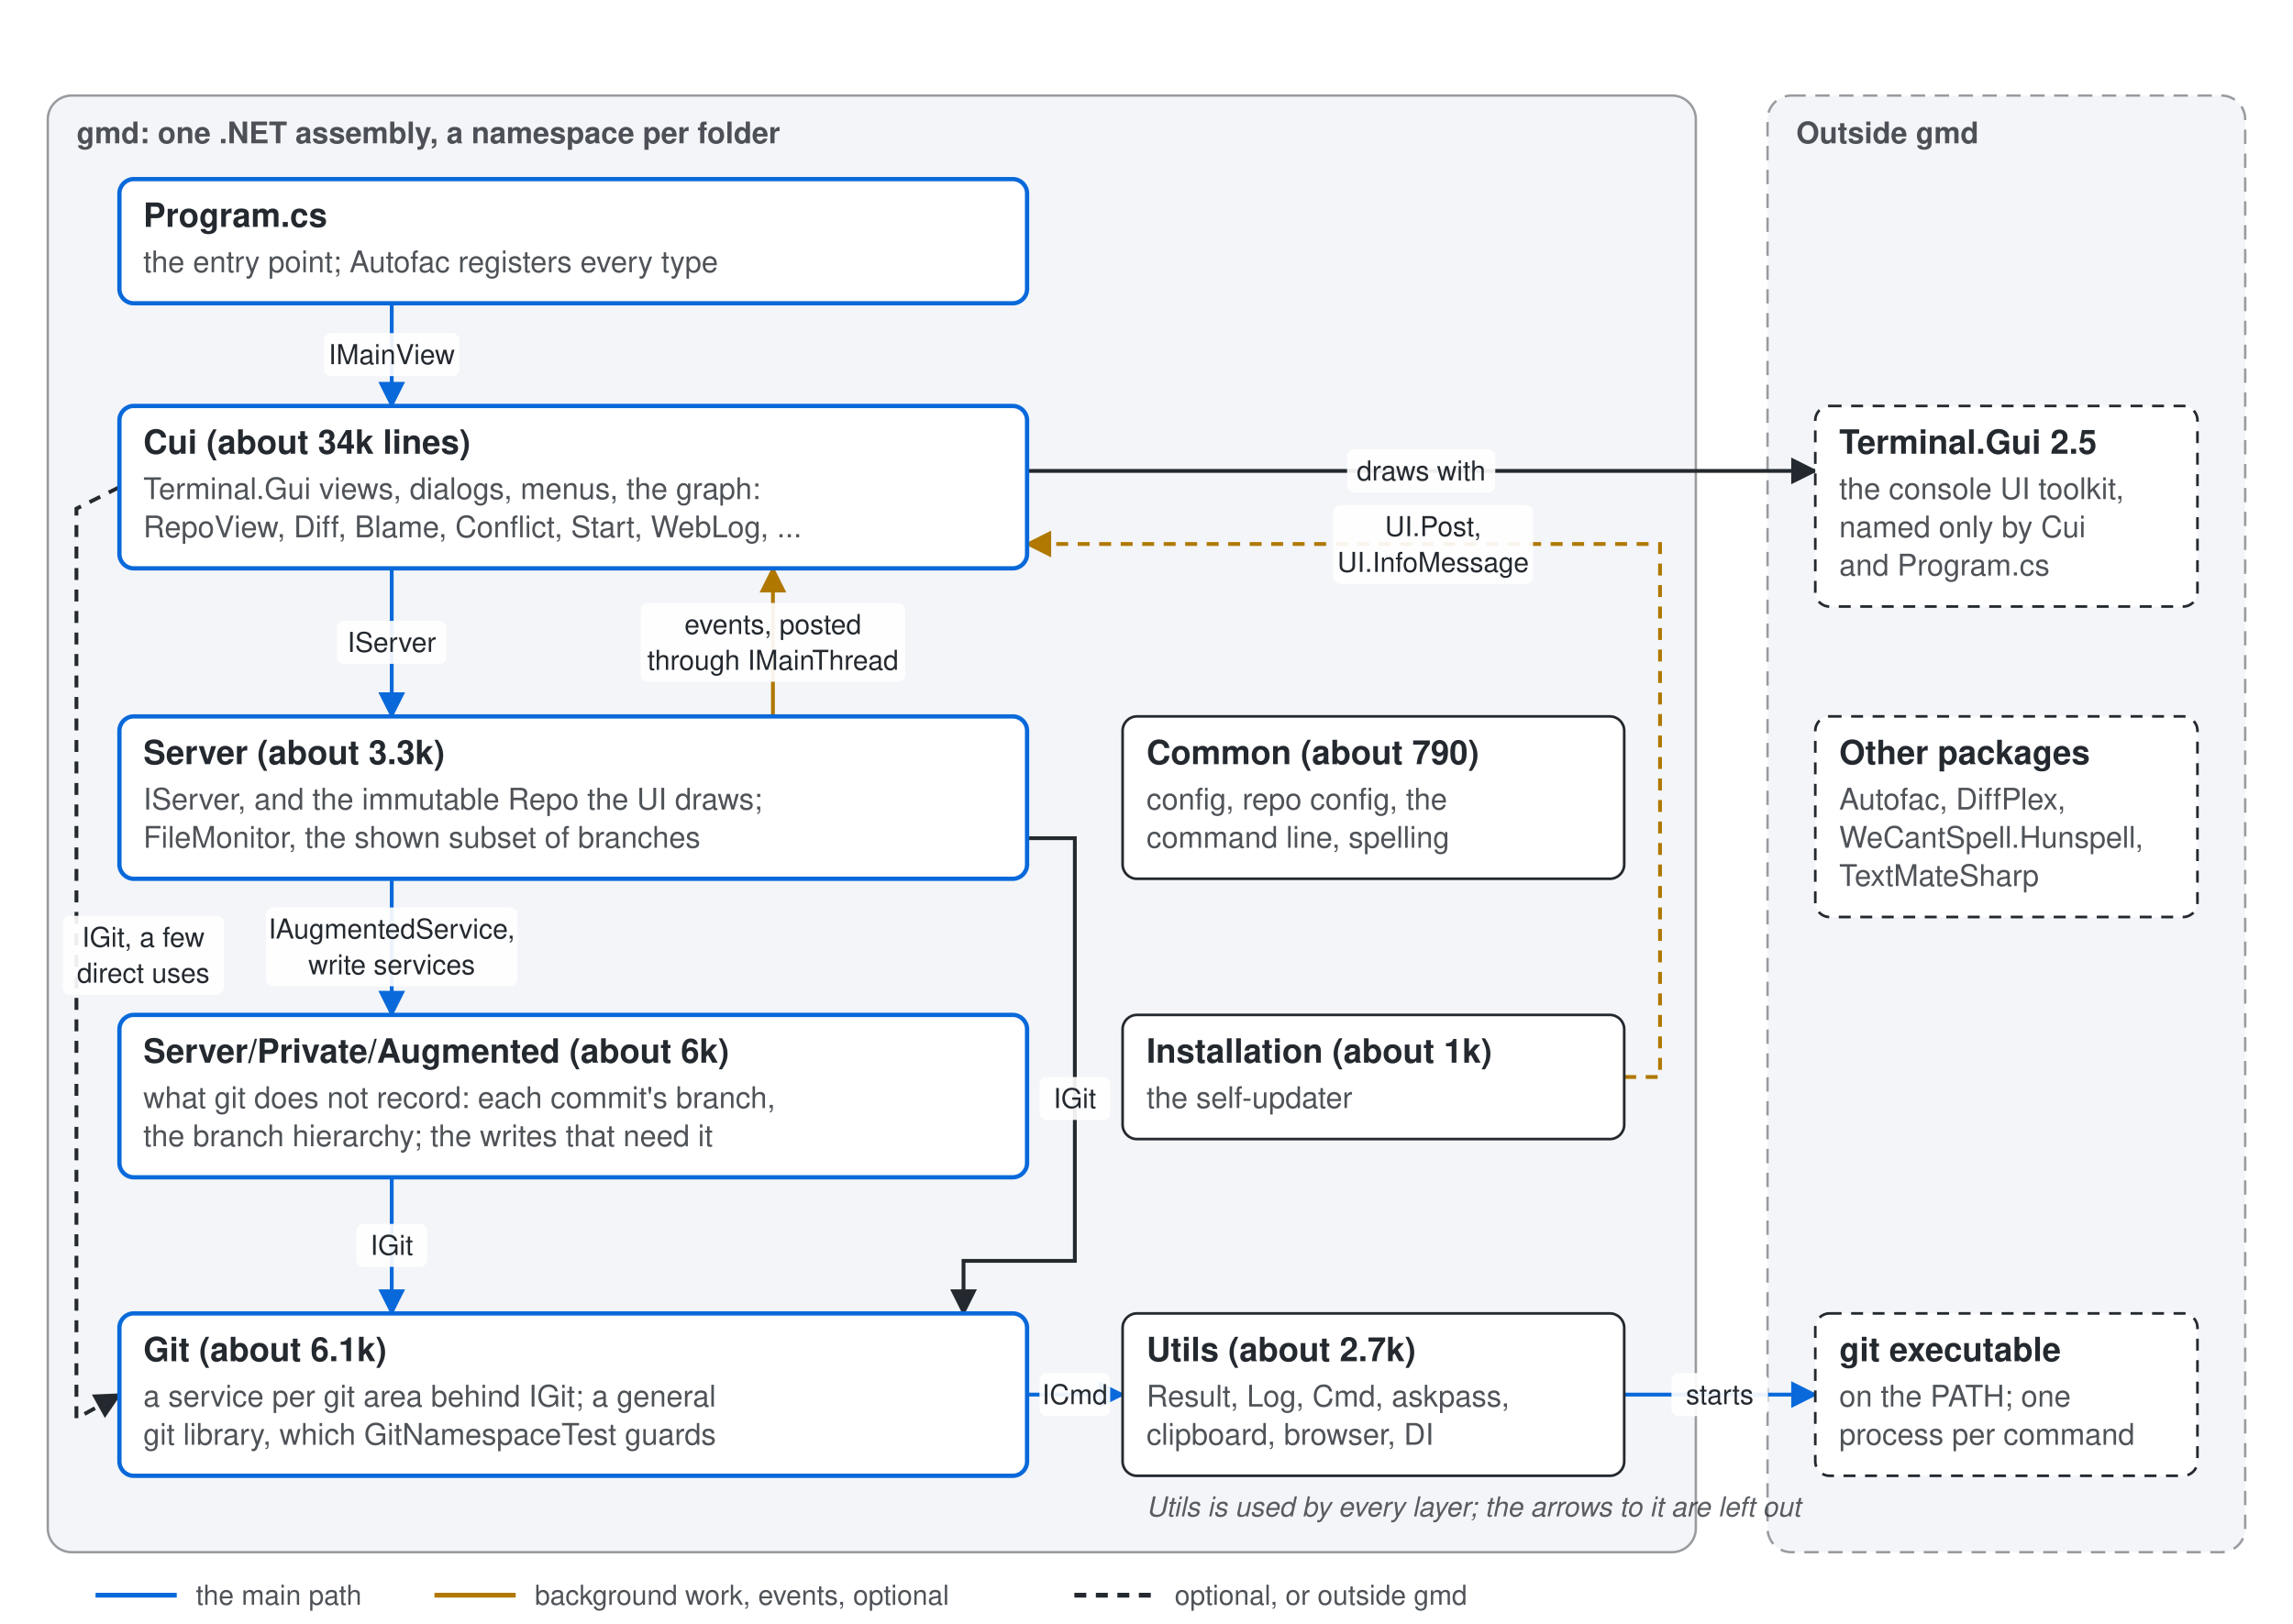
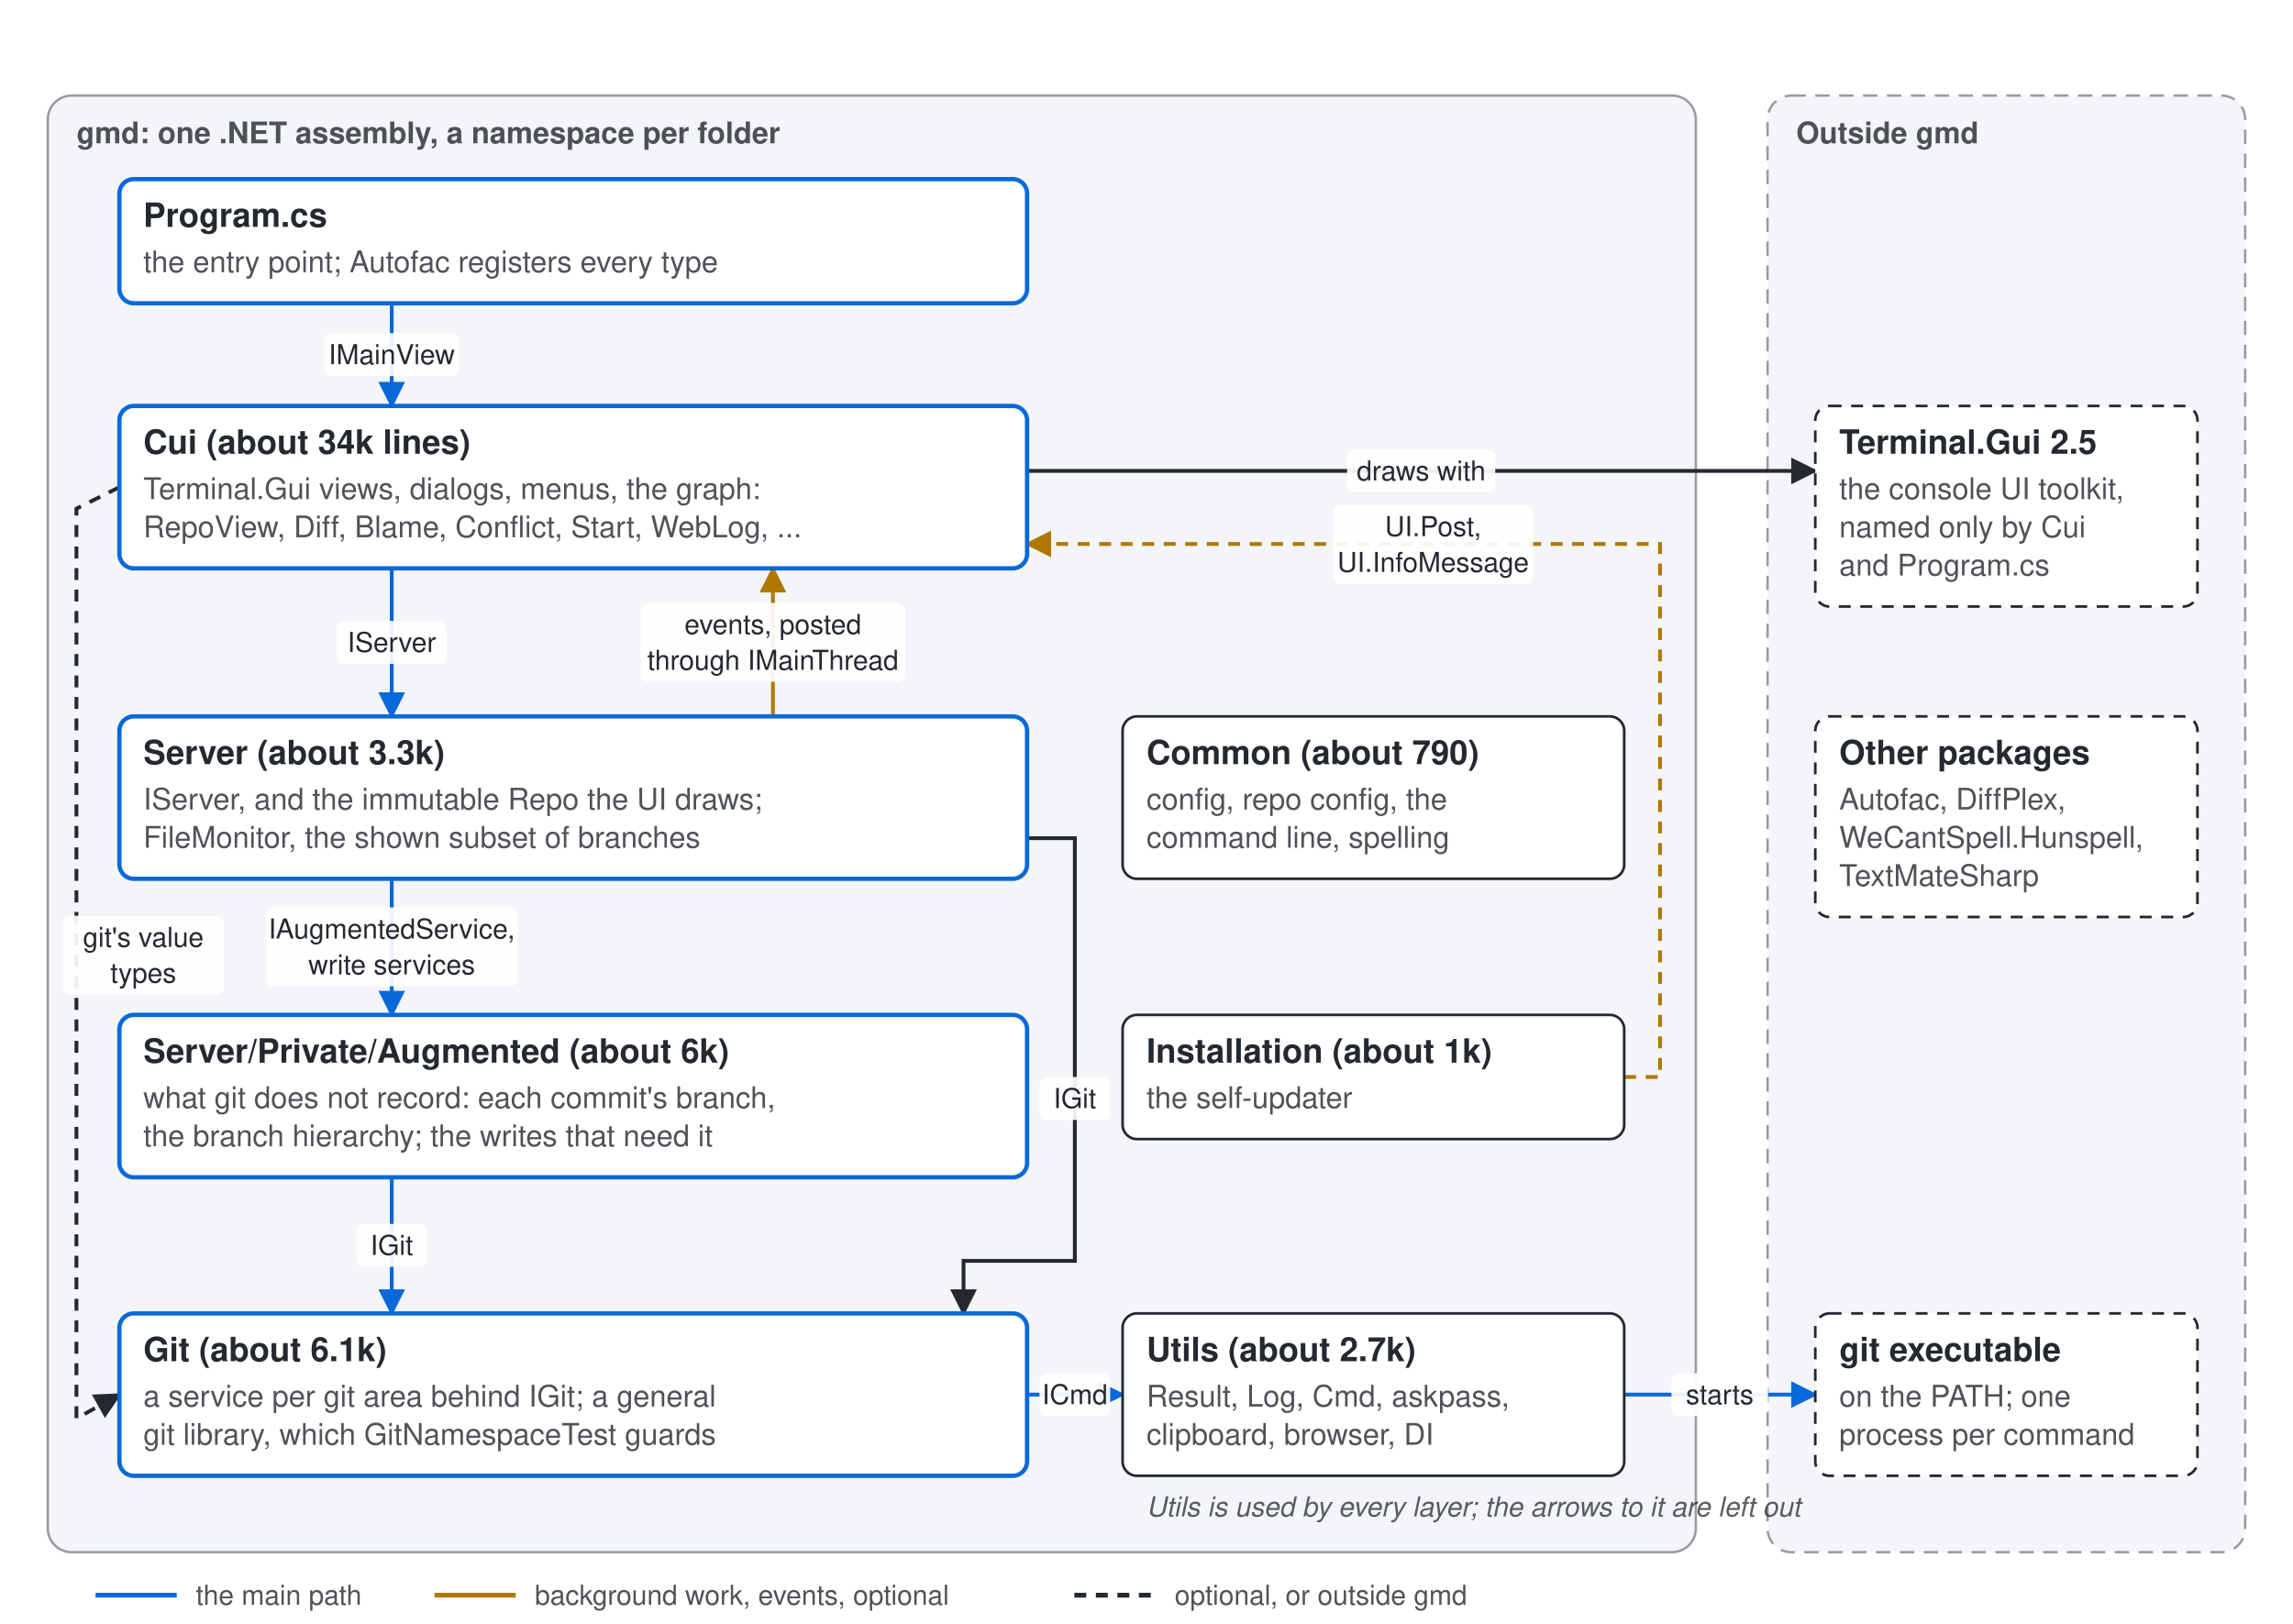
<svg xmlns="http://www.w3.org/2000/svg" viewBox="0 0 960 680" width="960" height="680" role="img" aria-labelledby="2-code-structure-title" font-family="-apple-system, BlinkMacSystemFont, 'Segoe UI', Helvetica, Arial, sans-serif" style="color: var(--arch-fg, #24292f)">
  <defs>
    <marker id="2-code-structure-arrow-plain" viewBox="0 0 10 10" refX="9" refY="5" markerWidth="7" markerHeight="7" orient="auto-start-reverse">
      <path d="M0,0 L10,5 L0,10 z" fill="currentColor" />
    </marker>
    <marker id="2-code-structure-arrow-main" viewBox="0 0 10 10" refX="9" refY="5" markerWidth="7" markerHeight="7" orient="auto-start-reverse">
      <path d="M0,0 L10,5 L0,10 z" fill="var(--arch-main, #0969da)" />
    </marker>
    <marker id="2-code-structure-arrow-side" viewBox="0 0 10 10" refX="9" refY="5" markerWidth="7" markerHeight="7" orient="auto-start-reverse">
      <path d="M0,0 L10,5 L0,10 z" fill="var(--arch-side, #b07800)" />
    </marker>
  </defs>
  <rect width="960" height="680" fill="var(--arch-bg, #ffffff)" />
  <rect x="20" y="40" width="690" height="610" rx="10" fill="var(--arch-group, #f3f5f8)" stroke="currentColor" stroke-opacity="0.45" />
  <text x="32" y="60" font-size="12.5" fill="currentColor" font-weight="600" fill-opacity="0.8">gmd: one .NET assembly, a namespace per folder</text>
  <rect x="740" y="40" width="200" height="610" rx="10" fill="var(--arch-group, #f3f5f8)" stroke="currentColor" stroke-opacity="0.45" stroke-dasharray="6 4" />
  <text x="752" y="60" font-size="12.5" fill="currentColor" font-weight="600" fill-opacity="0.8">Outside gmd</text>
  <path d="M164,127 L164,170" fill="none" stroke="var(--arch-main, #0969da)" stroke-width="1.6" marker-end="url(#2-code-structure-arrow-main)" />
  <path d="M164,238 L164,300" fill="none" stroke="var(--arch-main, #0969da)" stroke-width="1.6" marker-end="url(#2-code-structure-arrow-main)" />
  <path d="M323.6,300 L323.6,238" fill="none" stroke="var(--arch-side, #b07800)" stroke-width="1.6" marker-end="url(#2-code-structure-arrow-side)" />
  <path d="M164,368 L164,425" fill="none" stroke="var(--arch-main, #0969da)" stroke-width="1.6" marker-end="url(#2-code-structure-arrow-main)" />
  <path d="M164,493 L164,550" fill="none" stroke="var(--arch-main, #0969da)" stroke-width="1.6" marker-end="url(#2-code-structure-arrow-main)" />
  <path d="M430,351 L450,351 L450,528 L403.4,528 L403.4,550" fill="none" stroke="currentColor" stroke-width="1.6" marker-end="url(#2-code-structure-arrow-plain)" />
  <path d="M50,204 L32,213 L32,594 L50,584" fill="none" stroke="currentColor" stroke-width="1.6" stroke-dasharray="5 4" marker-end="url(#2-code-structure-arrow-plain)" />
  <path d="M430,584 L470,584" fill="none" stroke="var(--arch-main, #0969da)" stroke-width="1.6" marker-end="url(#2-code-structure-arrow-main)" />
  <path d="M680,584 L760,584" fill="none" stroke="var(--arch-main, #0969da)" stroke-width="1.6" marker-end="url(#2-code-structure-arrow-main)" />
  <path d="M430,197.2 L760,197.2" fill="none" stroke="currentColor" stroke-width="1.6" marker-end="url(#2-code-structure-arrow-plain)" />
  <path d="M680,451 L695,451 L695,227.8 L430,227.8" fill="none" stroke="var(--arch-side, #b07800)" stroke-width="1.6" stroke-dasharray="5 4" marker-end="url(#2-code-structure-arrow-side)" />
  <rect x="50" y="75" width="380" height="52" rx="6" fill="var(--arch-card, #ffffff)" stroke="var(--arch-main, #0969da)" stroke-width="1.8" />
  <text x="60" y="95" font-size="14" fill="currentColor" font-weight="600">Program.cs</text>
  <text x="60" y="114" font-size="12.5" fill="currentColor" fill-opacity="0.8">the entry point; Autofac registers every type</text>
  <rect x="50" y="170" width="380" height="68" rx="6" fill="var(--arch-card, #ffffff)" stroke="var(--arch-main, #0969da)" stroke-width="1.8" />
  <text x="60" y="190" font-size="14" fill="currentColor" font-weight="600">Cui  (about 34k lines)</text>
  <text x="60" y="209" font-size="12.5" fill="currentColor" fill-opacity="0.8">Terminal.Gui views, dialogs, menus, the graph:</text>
  <text x="60" y="225" font-size="12.5" fill="currentColor" fill-opacity="0.8">RepoView, Diff, Blame, Conflict, Start, WebLog, ...</text>
  <rect x="50" y="300" width="380" height="68" rx="6" fill="var(--arch-card, #ffffff)" stroke="var(--arch-main, #0969da)" stroke-width="1.8" />
  <text x="60" y="320" font-size="14" fill="currentColor" font-weight="600">Server  (about 3.3k)</text>
  <text x="60" y="339" font-size="12.5" fill="currentColor" fill-opacity="0.8">IServer, and the immutable Repo the UI draws;</text>
  <text x="60" y="355" font-size="12.5" fill="currentColor" fill-opacity="0.8">FileMonitor, the shown subset of branches</text>
  <rect x="50" y="425" width="380" height="68" rx="6" fill="var(--arch-card, #ffffff)" stroke="var(--arch-main, #0969da)" stroke-width="1.8" />
  <text x="60" y="445" font-size="14" fill="currentColor" font-weight="600">Server/Private/Augmented  (about 6k)</text>
  <text x="60" y="464" font-size="12.5" fill="currentColor" fill-opacity="0.8">what git does not record: each commit's branch,</text>
  <text x="60" y="480" font-size="12.5" fill="currentColor" fill-opacity="0.8">the branch hierarchy; the writes that need it</text>
  <rect x="50" y="550" width="380" height="68" rx="6" fill="var(--arch-card, #ffffff)" stroke="var(--arch-main, #0969da)" stroke-width="1.8" />
  <text x="60" y="570" font-size="14" fill="currentColor" font-weight="600">Git  (about 6.1k)</text>
  <text x="60" y="589" font-size="12.5" fill="currentColor" fill-opacity="0.8">a service per git area behind IGit; a general</text>
  <text x="60" y="605" font-size="12.5" fill="currentColor" fill-opacity="0.8">git library, which GitNamespaceTest guards</text>
  <rect x="470" y="300" width="210" height="68" rx="6" fill="var(--arch-card, #ffffff)" stroke="currentColor" stroke-width="1.1" />
  <text x="480" y="320" font-size="14" fill="currentColor" font-weight="600">Common  (about 790)</text>
  <text x="480" y="339" font-size="12.5" fill="currentColor" fill-opacity="0.8">config, repo config, the</text>
  <text x="480" y="355" font-size="12.5" fill="currentColor" fill-opacity="0.8">command line, spelling</text>
  <rect x="470" y="425" width="210" height="52" rx="6" fill="var(--arch-card, #ffffff)" stroke="currentColor" stroke-width="1.1" />
  <text x="480" y="445" font-size="14" fill="currentColor" font-weight="600">Installation  (about 1k)</text>
  <text x="480" y="464" font-size="12.5" fill="currentColor" fill-opacity="0.8">the self-updater</text>
  <rect x="470" y="550" width="210" height="68" rx="6" fill="var(--arch-card, #ffffff)" stroke="currentColor" stroke-width="1.1" />
  <text x="480" y="570" font-size="14" fill="currentColor" font-weight="600">Utils  (about 2.7k)</text>
  <text x="480" y="589" font-size="12.5" fill="currentColor" fill-opacity="0.8">Result, Log, Cmd, askpass,</text>
  <text x="480" y="605" font-size="12.5" fill="currentColor" fill-opacity="0.8">clipboard, browser, DI</text>
  <rect x="760" y="170" width="160" height="84" rx="6" fill="var(--arch-card, #ffffff)" stroke="currentColor" stroke-width="1.1" stroke-dasharray="5 4" />
  <text x="770" y="190" font-size="14" fill="currentColor" font-weight="600">Terminal.Gui 2.5</text>
  <text x="770" y="209" font-size="12.5" fill="currentColor" fill-opacity="0.8">the console UI toolkit,</text>
  <text x="770" y="225" font-size="12.5" fill="currentColor" fill-opacity="0.8">named only by Cui</text>
  <text x="770" y="241" font-size="12.5" fill="currentColor" fill-opacity="0.8">and Program.cs</text>
  <rect x="760" y="300" width="160" height="84" rx="6" fill="var(--arch-card, #ffffff)" stroke="currentColor" stroke-width="1.1" stroke-dasharray="5 4" />
  <text x="770" y="320" font-size="14" fill="currentColor" font-weight="600">Other packages</text>
  <text x="770" y="339" font-size="12.5" fill="currentColor" fill-opacity="0.8">Autofac, DiffPlex,</text>
  <text x="770" y="355" font-size="12.5" fill="currentColor" fill-opacity="0.8">WeCantSpell.Hunspell,</text>
  <text x="770" y="371" font-size="12.5" fill="currentColor" fill-opacity="0.8">TextMateSharp</text>
  <rect x="760" y="550" width="160" height="68" rx="6" fill="var(--arch-card, #ffffff)" stroke="currentColor" stroke-width="1.1" stroke-dasharray="5 4" />
  <text x="770" y="570" font-size="14" fill="currentColor" font-weight="600">git executable</text>
  <text x="770" y="589" font-size="12.5" fill="currentColor" fill-opacity="0.8">on the PATH; one</text>
  <text x="770" y="605" font-size="12.5" fill="currentColor" fill-opacity="0.8">process per command</text>
  <rect x="135.678" y="139.5" width="56.645" height="18" rx="3" fill="var(--arch-bg, #ffffff)" fill-opacity="0.92" />
  <text x="164" y="152.5" font-size="11.5" fill="currentColor" text-anchor="middle">IMainView</text>
  <rect x="141.083" y="260" width="45.835" height="18" rx="3" fill="var(--arch-bg, #ffffff)" fill-opacity="0.92" />
  <text x="164" y="273" font-size="11.5" fill="currentColor" text-anchor="middle">IServer</text>
  <rect x="268.252" y="252.5" width="110.695" height="33" rx="3" fill="var(--arch-bg, #ffffff)" fill-opacity="0.92" />
  <text x="323.6" y="265.5" font-size="11.5" fill="currentColor" text-anchor="middle">events, posted</text>
  <text x="323.6" y="280.5" font-size="11.5" fill="currentColor" text-anchor="middle">through IMainThread</text>
  <rect x="111.355" y="380" width="105.29" height="33" rx="3" fill="var(--arch-bg, #ffffff)" fill-opacity="0.92" />
  <text x="164" y="393" font-size="11.5" fill="currentColor" text-anchor="middle">IAugmentedService,</text>
  <text x="164" y="408" font-size="11.5" fill="currentColor" text-anchor="middle">write services</text>
  <rect x="149.19" y="512.5" width="29.62" height="18" rx="3" fill="var(--arch-bg, #ffffff)" fill-opacity="0.92" />
  <text x="164" y="525.5" font-size="11.5" fill="currentColor" text-anchor="middle">IGit</text>
  <rect x="435.19" y="451" width="29.62" height="18" rx="3" fill="var(--arch-bg, #ffffff)" fill-opacity="0.92" />
  <text x="450" y="464" font-size="11.5" fill="currentColor" text-anchor="middle">IGit</text>
  <rect x="26.273" y="383.5" width="67.455" height="33" rx="3" fill="var(--arch-bg, #ffffff)" fill-opacity="0.92" />
-   <text x="60" y="396.5" font-size="11.5" fill="currentColor" text-anchor="middle">IGit, a few</text>
-   <text x="60" y="411.5" font-size="11.5" fill="currentColor" text-anchor="middle">direct uses</text>
+   <text x="60" y="396.5" font-size="11.5" fill="currentColor" text-anchor="middle">git's value</text>
+   <text x="60" y="411.5" font-size="11.5" fill="currentColor" text-anchor="middle">types</text>
  <rect x="435.19" y="575" width="29.62" height="18" rx="3" fill="var(--arch-bg, #ffffff)" fill-opacity="0.92" />
  <text x="450" y="588" font-size="11.5" fill="currentColor" text-anchor="middle">ICmd</text>
  <rect x="699.785" y="575" width="40.43" height="18" rx="3" fill="var(--arch-bg, #ffffff)" fill-opacity="0.92" />
  <text x="720" y="588" font-size="11.5" fill="currentColor" text-anchor="middle">starts</text>
  <rect x="563.975" y="188.2" width="62.05" height="18" rx="3" fill="var(--arch-bg, #ffffff)" fill-opacity="0.92" />
  <text x="595" y="201.2" font-size="11.5" fill="currentColor" text-anchor="middle">draws with</text>
  <rect x="558.165" y="211.5" width="83.67" height="33" rx="3" fill="var(--arch-bg, #ffffff)" fill-opacity="0.92" />
  <text x="600" y="224.5" font-size="11.5" fill="currentColor" text-anchor="middle">UI.Post,</text>
  <text x="600" y="239.5" font-size="11.5" fill="currentColor" text-anchor="middle">UI.InfoMessage</text>
  <text x="480" y="635" font-size="11.5" fill="currentColor" fill-opacity="0.75" font-style="italic">Utils is used by every layer; the arrows to it are left out</text>
  <line x1="40" y1="668" x2="74" y2="668" stroke="var(--arch-main, #0969da)" stroke-width="2" />
  <text x="82" y="672" font-size="11.5" fill="currentColor" fill-opacity="0.8">the main path</text>
  <line x1="181.9" y1="668" x2="215.9" y2="668" stroke="var(--arch-side, #b07800)" stroke-width="2" />
  <text x="223.9" y="672" font-size="11.5" fill="currentColor" fill-opacity="0.8">background work, events, optional</text>
  <line x1="449.8" y1="668" x2="483.8" y2="668" stroke="currentColor" stroke-width="2" stroke-dasharray="5 4" />
  <text x="491.8" y="672" font-size="11.5" fill="currentColor" fill-opacity="0.8">optional, or outside gmd</text>
</svg>
